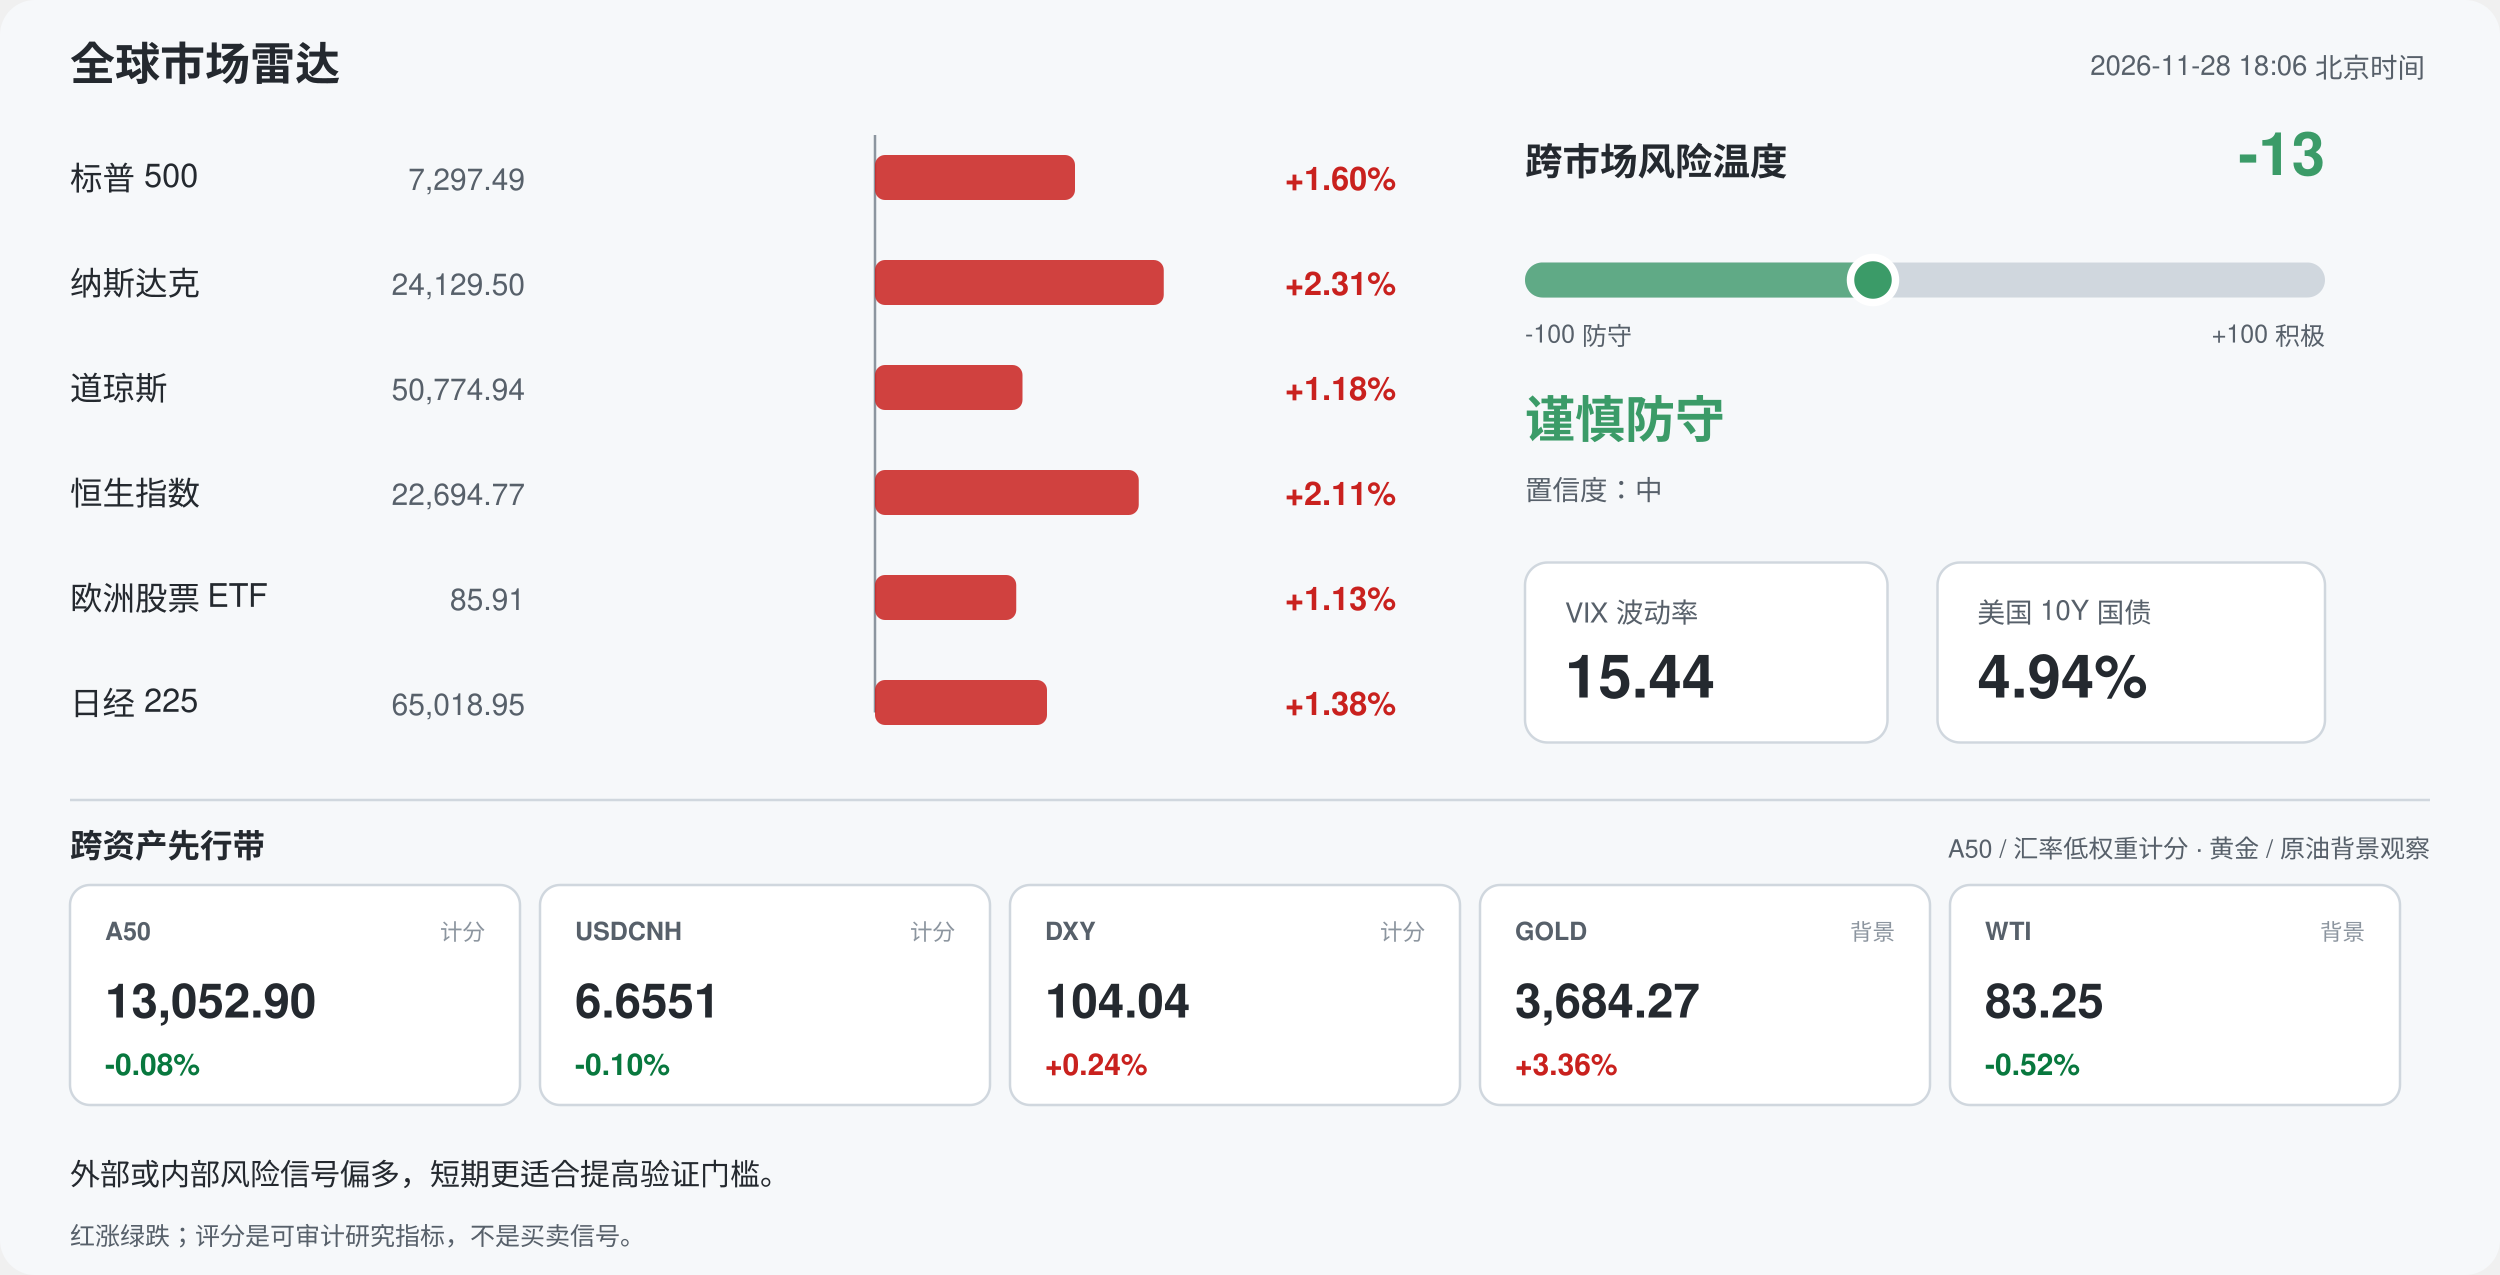
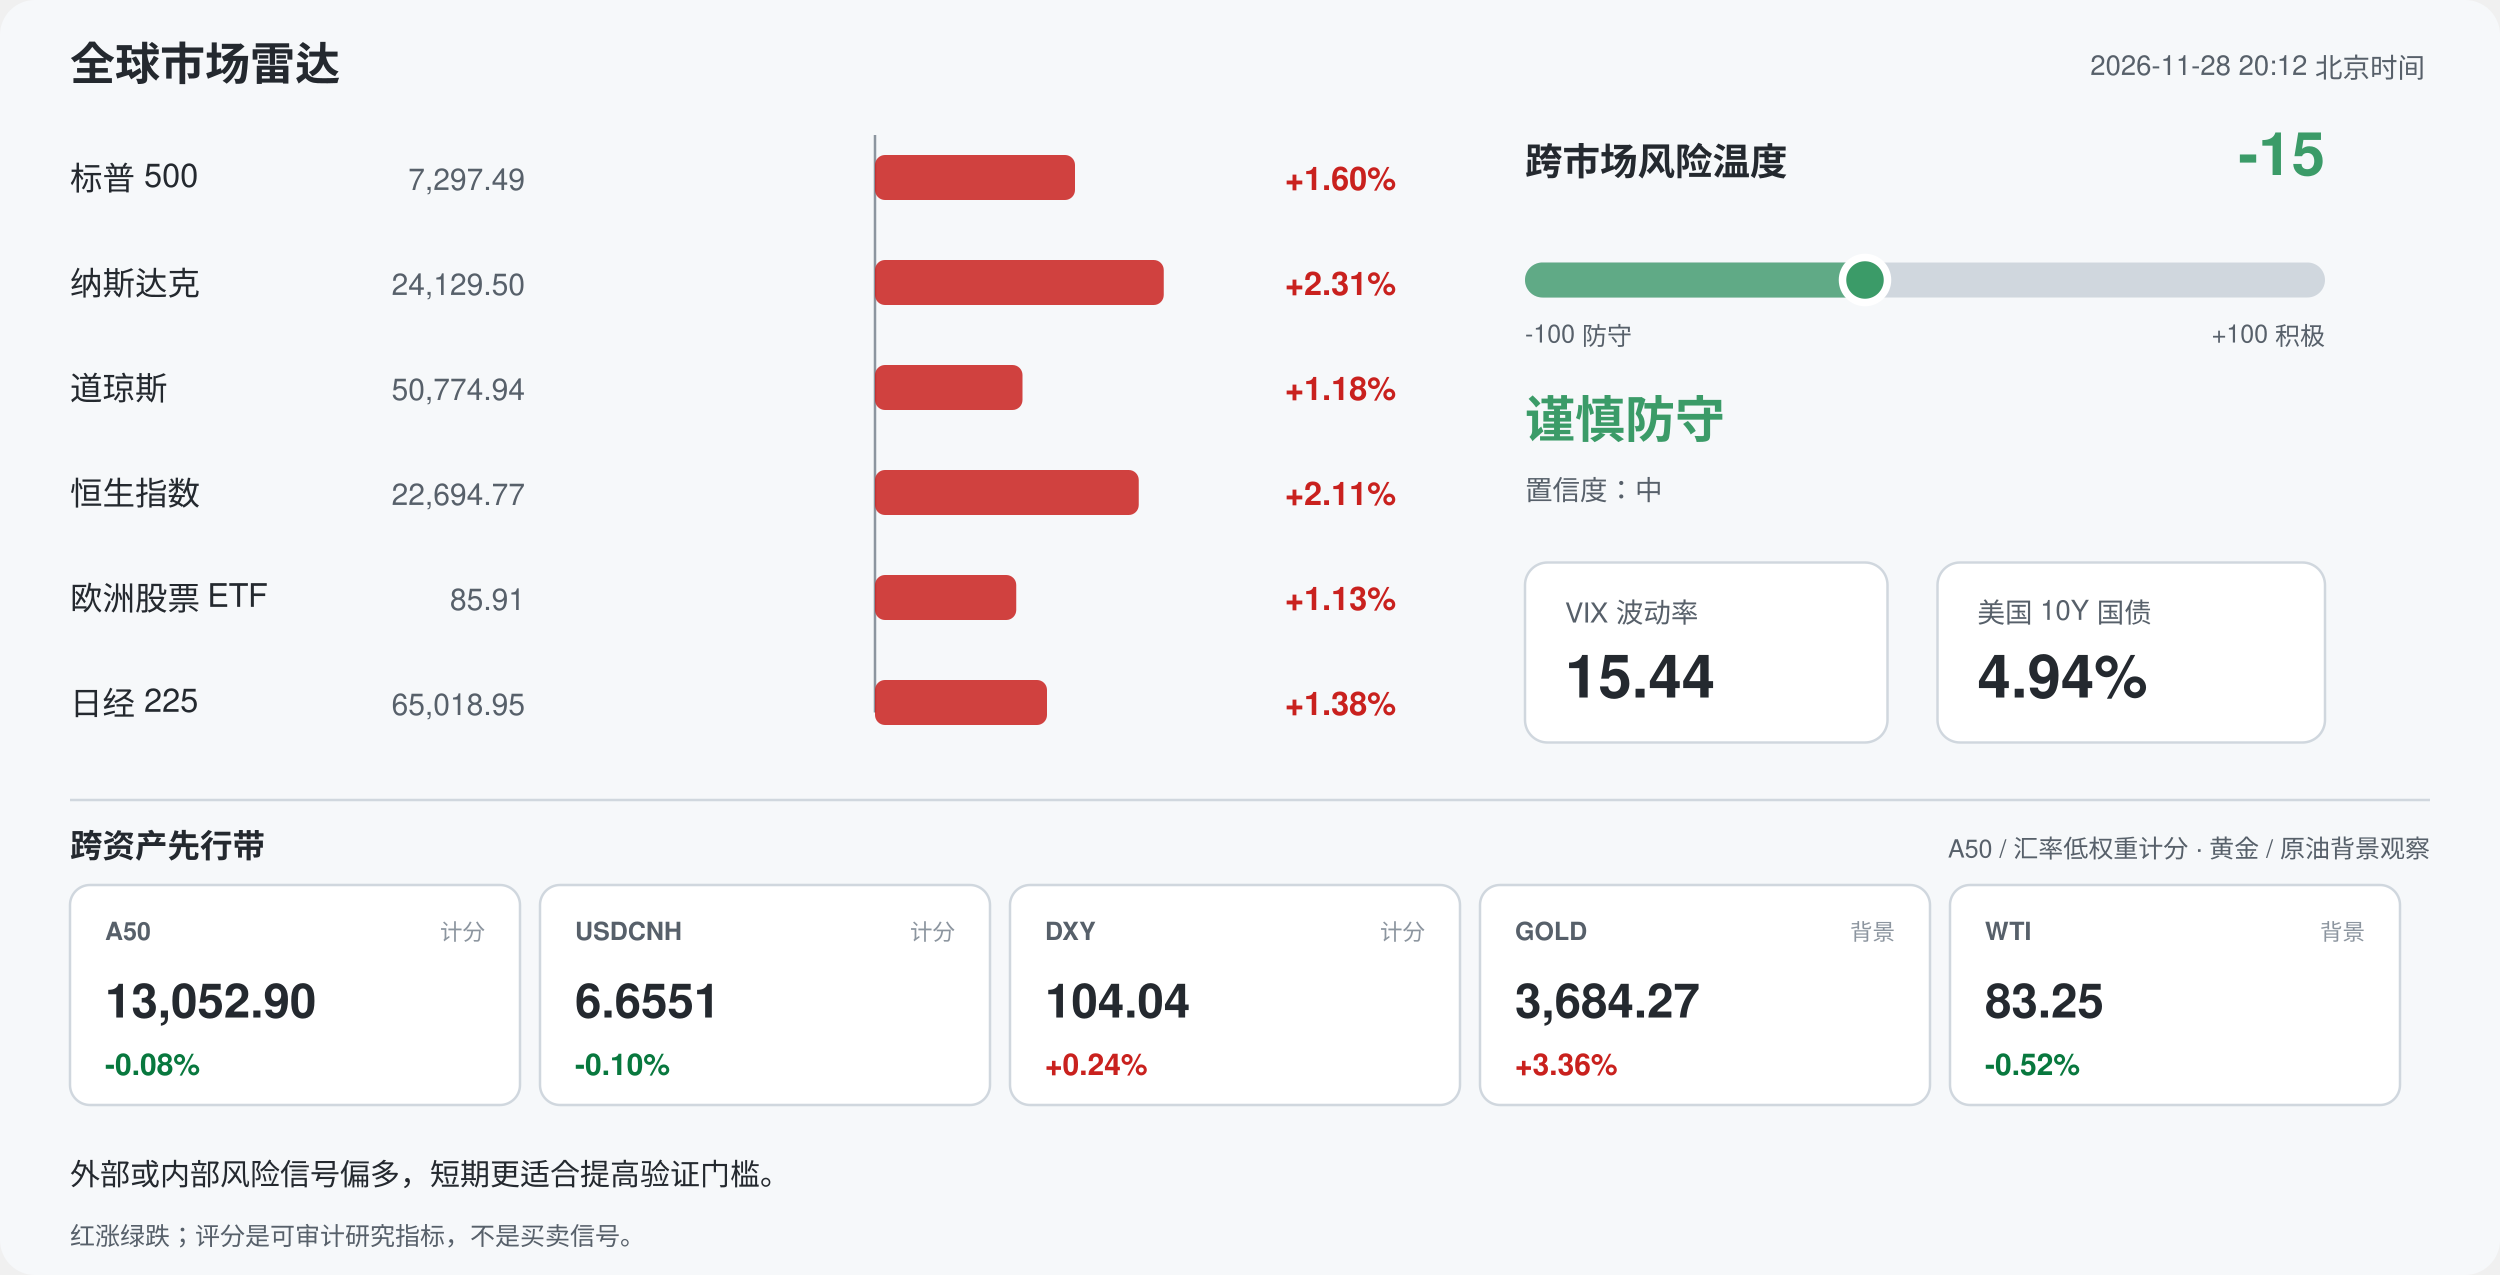
<svg xmlns="http://www.w3.org/2000/svg" width="1000" height="510" viewBox="0 0 1000 510" font-family="-apple-system,Segoe UI,Helvetica,Arial,sans-serif">
  <rect width="1000" height="510" rx="14" fill="#f6f8fa" />
  <text x="28" y="32" font-size="18" font-weight="700" fill="#24292f">全球市场雷达</text>
-   <text x="970" y="30" font-size="11" fill="#57606a" text-anchor="end">2026-11-28 18:06 北京时间</text>
+   <text x="970" y="30" font-size="11" fill="#57606a" text-anchor="end">2026-11-28 20:12 北京时间</text>
  <line x1="350" y1="54" x2="350" y2="285" stroke="#8c959f" stroke-width="1" />
  <text x="28" y="76" font-size="13" fill="#24292f">标普 500</text>
  <text x="210" y="76" font-size="12" fill="#57606a" text-anchor="end">7,297.49</text>
  <rect x="350.0" y="62" width="80.0" height="18" rx="4" fill="#c9211e" opacity="0.85" />
  <text x="514" y="76" font-size="13" font-weight="600" fill="#c9211e">+1.60%</text>
  <text x="28" y="118" font-size="13" fill="#24292f">纳斯达克</text>
  <text x="210" y="118" font-size="12" fill="#57606a" text-anchor="end">24,129.50</text>
  <rect x="350.0" y="104" width="115.5" height="18" rx="4" fill="#c9211e" opacity="0.85" />
  <text x="514" y="118" font-size="13" font-weight="600" fill="#c9211e">+2.31%</text>
  <text x="28" y="160" font-size="13" fill="#24292f">道琼斯</text>
  <text x="210" y="160" font-size="12" fill="#57606a" text-anchor="end">50,774.94</text>
  <rect x="350.0" y="146" width="59.0" height="18" rx="4" fill="#c9211e" opacity="0.85" />
  <text x="514" y="160" font-size="13" font-weight="600" fill="#c9211e">+1.18%</text>
  <text x="28" y="202" font-size="13" fill="#24292f">恒生指数</text>
  <text x="210" y="202" font-size="12" fill="#57606a" text-anchor="end">22,694.77</text>
  <rect x="350.0" y="188" width="105.5" height="18" rx="4" fill="#c9211e" opacity="0.85" />
  <text x="514" y="202" font-size="13" font-weight="600" fill="#c9211e">+2.11%</text>
  <text x="28" y="244" font-size="13" fill="#24292f">欧洲股票 ETF</text>
  <text x="210" y="244" font-size="12" fill="#57606a" text-anchor="end">85.91</text>
  <rect x="350.0" y="230" width="56.5" height="18" rx="4" fill="#c9211e" opacity="0.85" />
  <text x="514" y="244" font-size="13" font-weight="600" fill="#c9211e">+1.13%</text>
  <text x="28" y="286" font-size="13" fill="#24292f">日经 225</text>
  <text x="210" y="286" font-size="12" fill="#57606a" text-anchor="end">65,018.95</text>
  <rect x="350.0" y="272" width="68.8" height="18" rx="4" fill="#c9211e" opacity="0.85" />
  <text x="514" y="286" font-size="13" font-weight="600" fill="#c9211e">+1.38%</text>
  <text x="610" y="70" font-size="15" font-weight="700" fill="#24292f">跨市场风险温度</text>
-   <text x="930" y="70" font-size="24" font-weight="700" fill="#3b9b68" text-anchor="end">-13</text>
+   <text x="930" y="70" font-size="24" font-weight="700" fill="#3b9b68" text-anchor="end">-15</text>
  <rect x="610" y="105" width="320" height="14" rx="7" fill="#d0d7de" />
-   <rect x="610" y="105" width="139.2" height="14" rx="7" fill="#3b9b68" opacity="0.75" />
-   <circle cx="749.2" cy="112" r="9" fill="#3b9b68" stroke="#ffffff" stroke-width="3" />
+   <rect x="610" y="105" width="136.0" height="14" rx="7" fill="#3b9b68" opacity="0.75" />
+   <circle cx="746.0" cy="112" r="9" fill="#3b9b68" stroke="#ffffff" stroke-width="3" />
  <text x="610" y="137" font-size="10" fill="#57606a">-100 防守</text>
  <text x="930" y="137" font-size="10" fill="#57606a" text-anchor="end">+100 积极</text>
  <text x="610" y="175" font-size="20" font-weight="700" fill="#3b9b68">谨慎防守</text>
  <text x="610" y="200" font-size="11" fill="#57606a">置信度：中</text>
  <rect x="610" y="225" width="145" height="72" rx="9" fill="#ffffff" stroke="#d0d7de" />
  <text x="626" y="249" font-size="11" fill="#57606a">VIX 波动率</text>
  <text x="626" y="279" font-size="24" font-weight="700" fill="#24292f">15.44</text>
  <rect x="775" y="225" width="155" height="72" rx="9" fill="#ffffff" stroke="#d0d7de" />
  <text x="791" y="249" font-size="11" fill="#57606a">美国 10Y 国债</text>
  <text x="791" y="279" font-size="24" font-weight="700" fill="#24292f">4.94%</text>
  <line x1="28" y1="320" x2="972" y2="320" stroke="#d0d7de" />
  <text x="28" y="343" font-size="13" font-weight="700" fill="#24292f">跨资产先行带</text>
  <text x="972" y="343" font-size="10" fill="#57606a" text-anchor="end">A50 / 汇率低权重计分 · 黄金 / 原油背景观察</text>
  <rect x="28" y="354" width="180" height="88" rx="8" fill="#ffffff" stroke="#d0d7de" />
  <text x="42" y="376" font-size="10" font-weight="700" fill="#57606a">A50</text>
  <text x="194" y="376" font-size="9" fill="#8c959f" text-anchor="end">计分</text>
  <text x="42" y="407" font-size="19" font-weight="700" fill="#24292f">13,052.90</text>
  <text x="42" y="430" font-size="12" font-weight="700" fill="#08783e">-0.08%</text>
  <rect x="216" y="354" width="180" height="88" rx="8" fill="#ffffff" stroke="#d0d7de" />
  <text x="230" y="376" font-size="10" font-weight="700" fill="#57606a">USDCNH</text>
  <text x="382" y="376" font-size="9" fill="#8c959f" text-anchor="end">计分</text>
  <text x="230" y="407" font-size="19" font-weight="700" fill="#24292f">6.6551</text>
  <text x="230" y="430" font-size="12" font-weight="700" fill="#08783e">-0.10%</text>
  <rect x="404" y="354" width="180" height="88" rx="8" fill="#ffffff" stroke="#d0d7de" />
  <text x="418" y="376" font-size="10" font-weight="700" fill="#57606a">DXY</text>
  <text x="570" y="376" font-size="9" fill="#8c959f" text-anchor="end">计分</text>
  <text x="418" y="407" font-size="19" font-weight="700" fill="#24292f">104.04</text>
  <text x="418" y="430" font-size="12" font-weight="700" fill="#c9211e">+0.24%</text>
  <rect x="592" y="354" width="180" height="88" rx="8" fill="#ffffff" stroke="#d0d7de" />
  <text x="606" y="376" font-size="10" font-weight="700" fill="#57606a">GOLD</text>
  <text x="758" y="376" font-size="9" fill="#8c959f" text-anchor="end">背景</text>
  <text x="606" y="407" font-size="19" font-weight="700" fill="#24292f">3,684.27</text>
  <text x="606" y="430" font-size="12" font-weight="700" fill="#c9211e">+3.36%</text>
  <rect x="780" y="354" width="180" height="88" rx="8" fill="#ffffff" stroke="#d0d7de" />
  <text x="794" y="376" font-size="10" font-weight="700" fill="#57606a">WTI</text>
  <text x="946" y="376" font-size="9" fill="#8c959f" text-anchor="end">背景</text>
  <text x="794" y="407" font-size="19" font-weight="700" fill="#24292f">83.25</text>
  <text x="794" y="430" font-size="12" font-weight="700" fill="#08783e">-0.52%</text>
  <text x="28" y="474" font-size="12" fill="#24292f">外部或内部风险信号偏多，短期更适合提高验证门槛。</text>
  <text x="28" y="498" font-size="10" fill="#57606a">红涨绿跌；评分是可审计研究指标，不是买卖信号。</text>
</svg>
